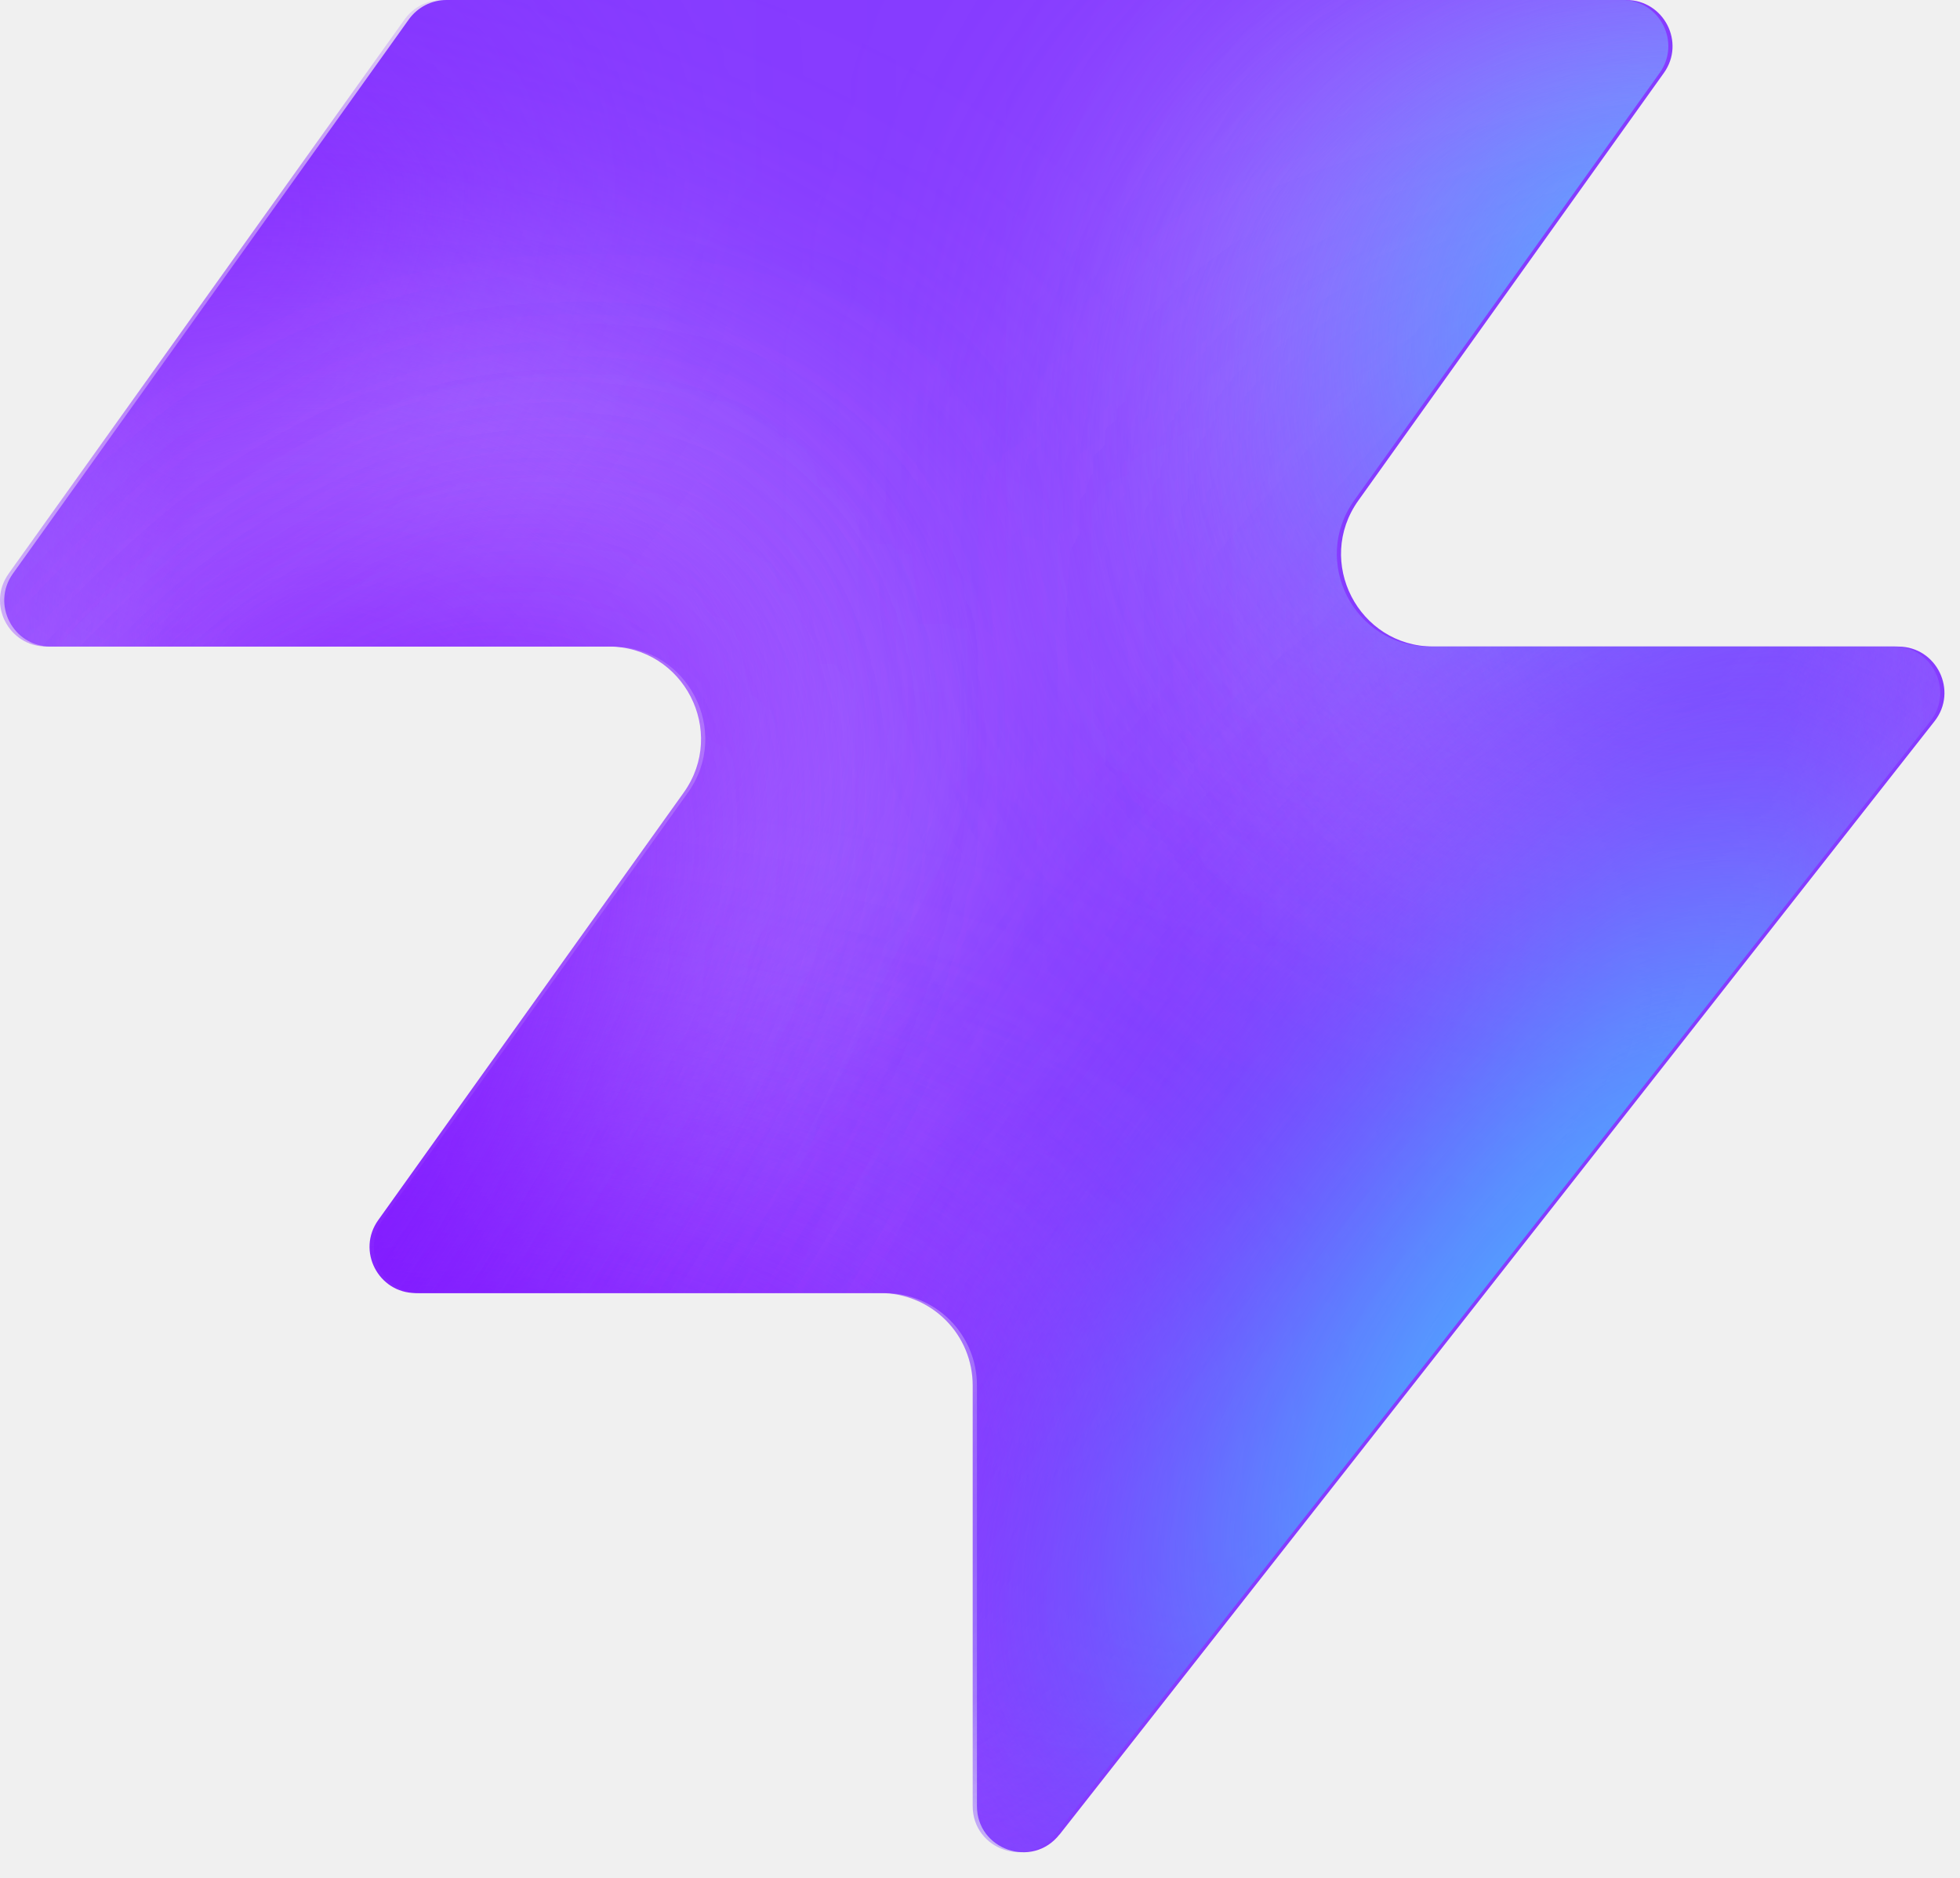
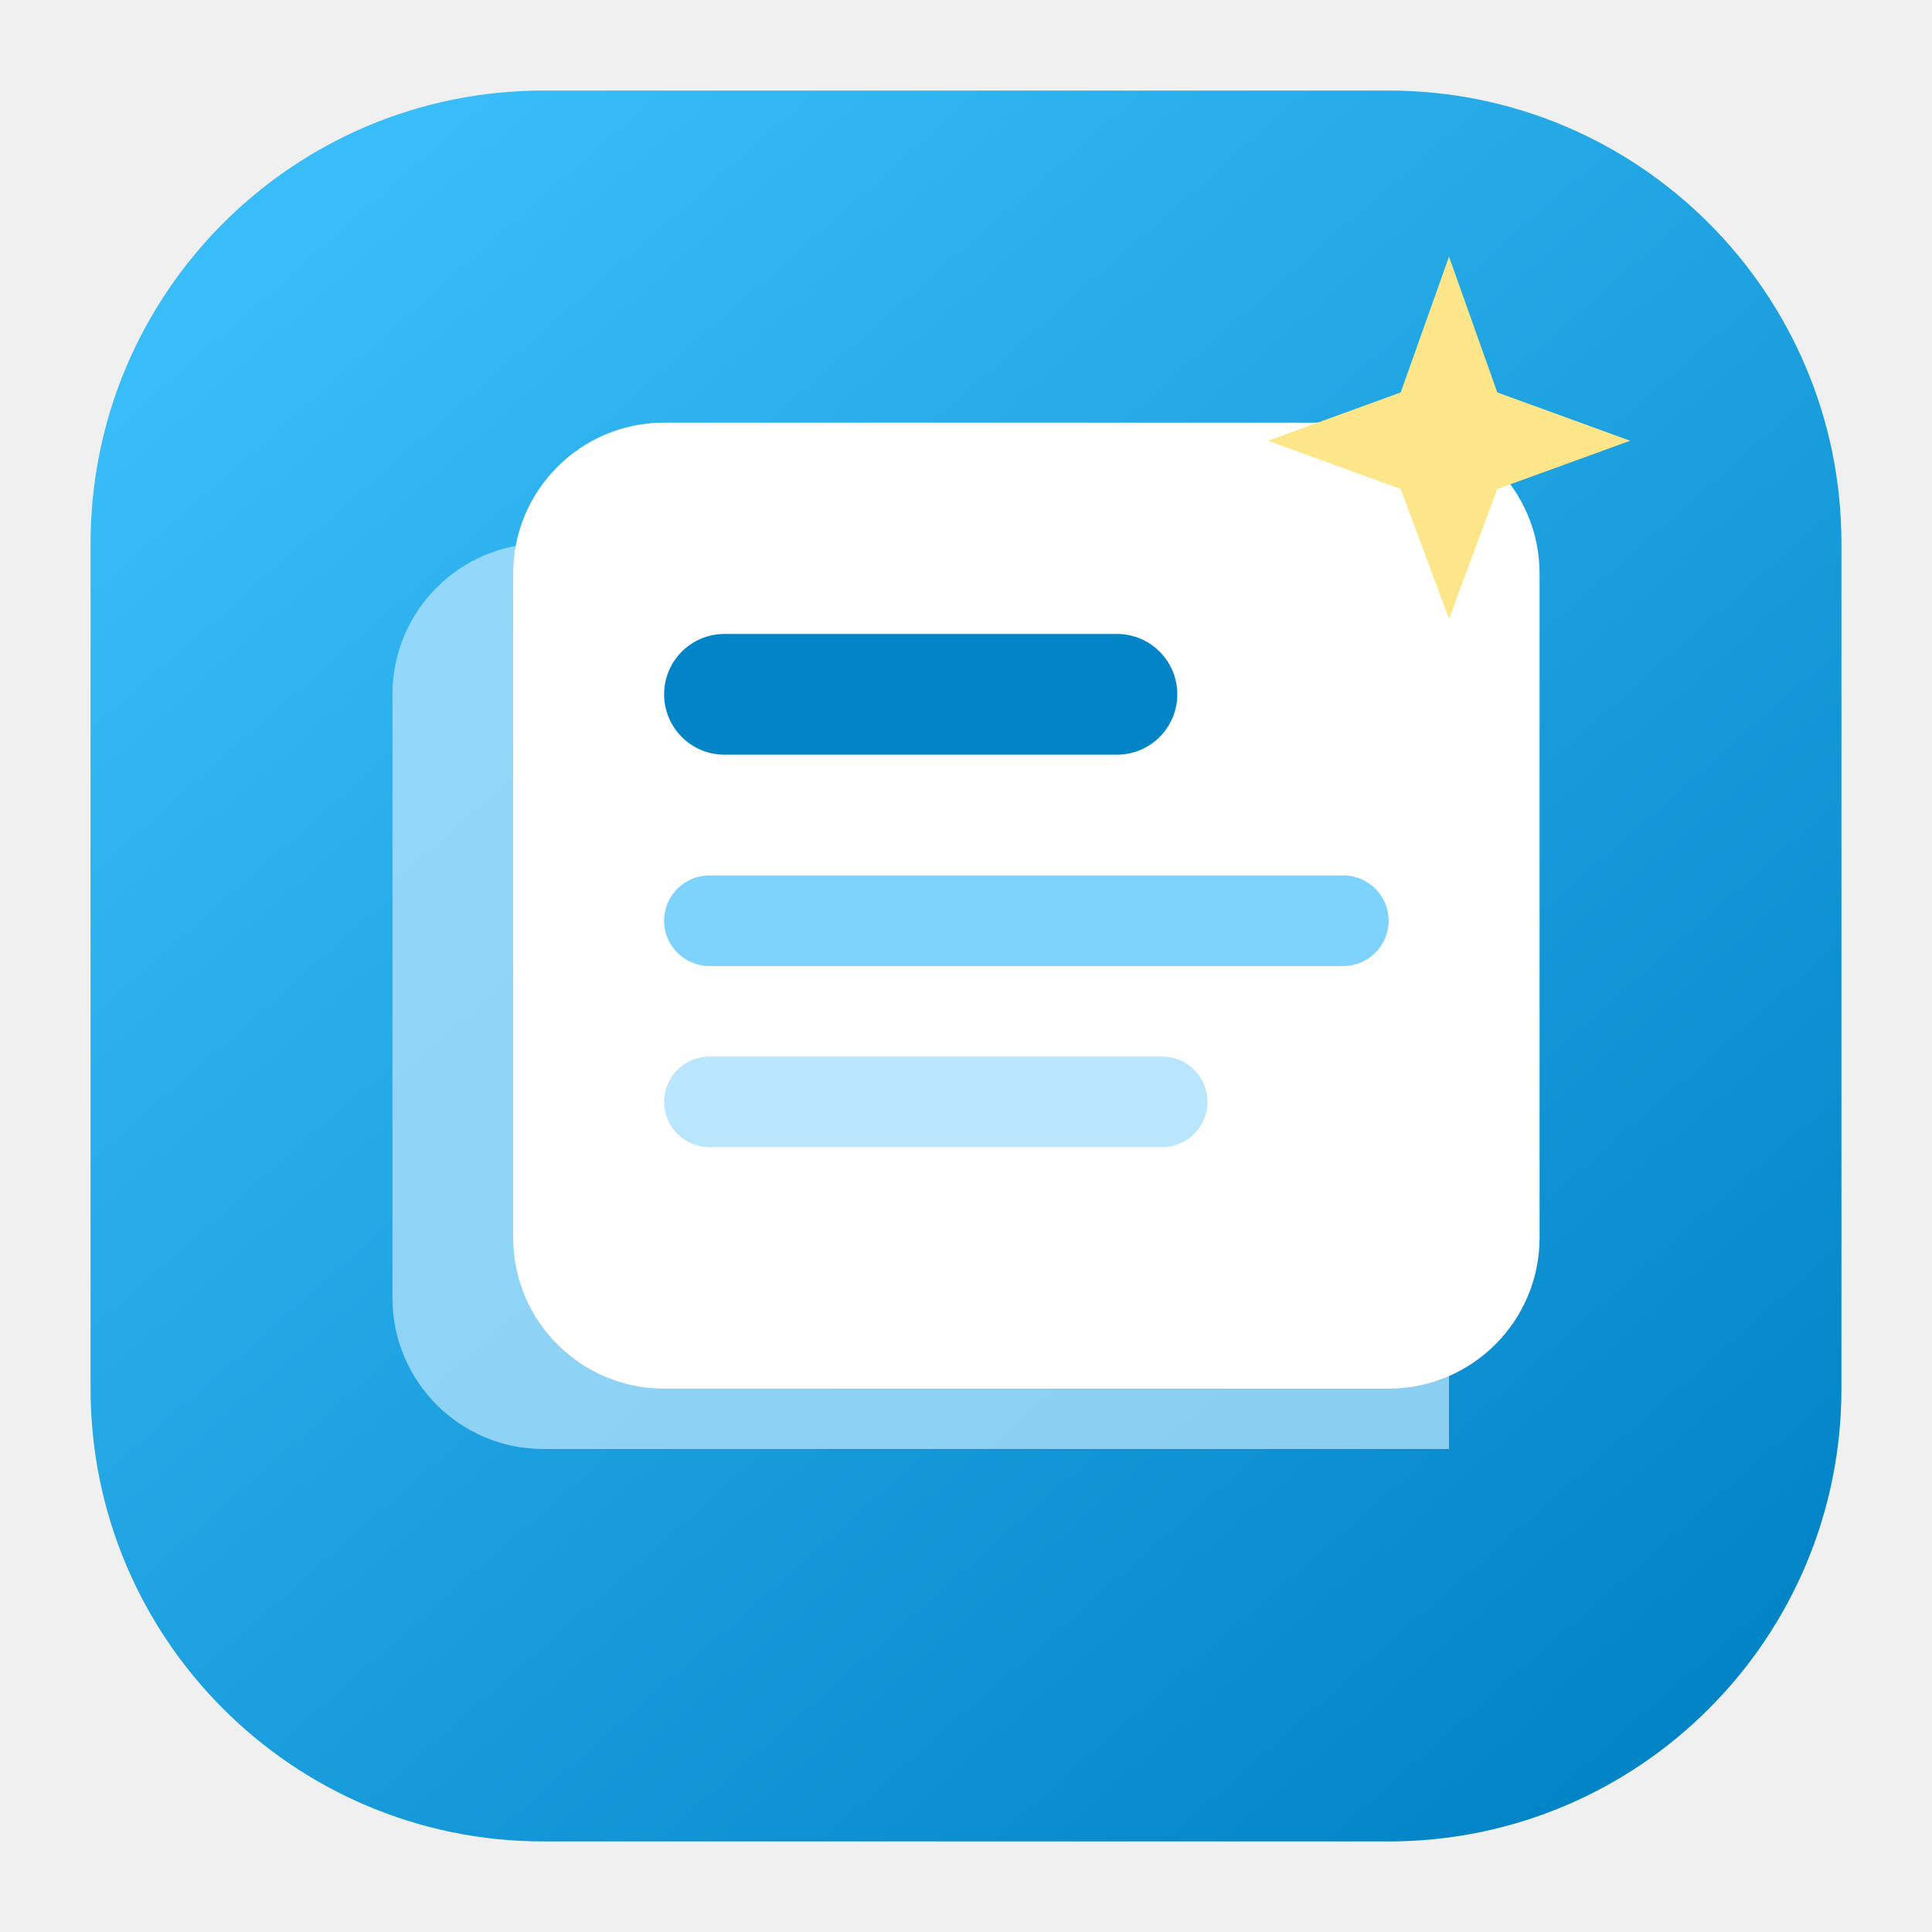
- <svg xmlns="http://www.w3.org/2000/svg" width="48" height="46" fill="none" viewBox="0 0 48 46">
-   <path fill="#863bff" d="M25.946 44.938c-.664.845-2.021.375-2.021-.698V33.937a2.26 2.26 0 0 0-2.262-2.262H10.287c-.92 0-1.456-1.04-.92-1.788l7.48-10.471c1.07-1.497 0-3.578-1.842-3.578H1.237c-.92 0-1.456-1.04-.92-1.788L10.013.474c.214-.297.556-.474.92-.474h28.894c.92 0 1.456 1.04.92 1.788l-7.48 10.471c-1.07 1.498 0 3.579 1.842 3.579h11.377c.943 0 1.473 1.088.89 1.83L25.947 44.94z" style="fill:#863bff;fill:color(display-p3 .525 .23 1);fill-opacity:1" />
-   <mask id="a" width="48" height="46" x="0" y="0" maskUnits="userSpaceOnUse" style="mask-type:alpha">
-     <path fill="#000" d="M25.842 44.938c-.664.844-2.021.375-2.021-.698V33.937a2.26 2.26 0 0 0-2.262-2.262H10.183c-.92 0-1.456-1.04-.92-1.788l7.48-10.471c1.07-1.498 0-3.579-1.842-3.579H1.133c-.92 0-1.456-1.04-.92-1.787L9.91.473c.214-.297.556-.474.92-.474h28.894c.92 0 1.456 1.04.92 1.788l-7.48 10.471c-1.07 1.498 0 3.578 1.842 3.578h11.377c.943 0 1.473 1.088.89 1.832L25.843 44.94z" style="fill:#000;fill-opacity:1" />
-   </mask>
-   <g mask="url(#a)">
-     <g filter="url(#b)">
-       <ellipse cx="5.508" cy="14.704" fill="#ede6ff" rx="5.508" ry="14.704" style="fill:#ede6ff;fill:color(display-p3 .927 .903 1);fill-opacity:1" transform="matrix(.00324 1 1 -.00324 -4.47 31.516)" />
-     </g>
-     <g filter="url(#c)">
-       <ellipse cx="10.399" cy="29.851" fill="#ede6ff" rx="10.399" ry="29.851" style="fill:#ede6ff;fill:color(display-p3 .927 .903 1);fill-opacity:1" transform="matrix(.00324 1 1 -.00324 -39.328 7.883)" />
-     </g>
-     <g filter="url(#d)">
-       <ellipse cx="5.508" cy="30.487" fill="#7e14ff" rx="5.508" ry="30.487" style="fill:#7e14ff;fill:color(display-p3 .492 .077 1);fill-opacity:1" transform="rotate(89.814 -25.913 -14.639)scale(1 -1)" />
-     </g>
-     <g filter="url(#e)">
-       <ellipse cx="5.508" cy="30.599" fill="#7e14ff" rx="5.508" ry="30.599" style="fill:#7e14ff;fill:color(display-p3 .492 .077 1);fill-opacity:1" transform="rotate(89.814 -32.644 -3.334)scale(1 -1)" />
-     </g>
-     <g filter="url(#f)">
-       <ellipse cx="5.508" cy="30.599" fill="#7e14ff" rx="5.508" ry="30.599" style="fill:#7e14ff;fill:color(display-p3 .492 .077 1);fill-opacity:1" transform="matrix(.00324 1 1 -.00324 -34.34 30.47)" />
-     </g>
-     <g filter="url(#g)">
-       <ellipse cx="14.072" cy="22.078" fill="#ede6ff" rx="14.072" ry="22.078" style="fill:#ede6ff;fill:color(display-p3 .927 .903 1);fill-opacity:1" transform="rotate(93.35 24.506 48.493)scale(-1 1)" />
-     </g>
-     <g filter="url(#h)">
-       <ellipse cx="3.47" cy="21.501" fill="#7e14ff" rx="3.47" ry="21.501" style="fill:#7e14ff;fill:color(display-p3 .492 .077 1);fill-opacity:1" transform="rotate(89.009 28.708 47.59)scale(-1 1)" />
-     </g>
-     <g filter="url(#i)">
-       <ellipse cx="3.47" cy="21.501" fill="#7e14ff" rx="3.47" ry="21.501" style="fill:#7e14ff;fill:color(display-p3 .492 .077 1);fill-opacity:1" transform="rotate(89.009 28.708 47.59)scale(-1 1)" />
-     </g>
-     <g filter="url(#j)">
-       <ellipse cx=".387" cy="8.972" fill="#7e14ff" rx="4.407" ry="29.108" style="fill:#7e14ff;fill:color(display-p3 .492 .077 1);fill-opacity:1" transform="rotate(39.51 .387 8.972)" />
-     </g>
-     <g filter="url(#k)">
-       <ellipse cx="47.523" cy="-6.092" fill="#7e14ff" rx="4.407" ry="29.108" style="fill:#7e14ff;fill:color(display-p3 .492 .077 1);fill-opacity:1" transform="rotate(37.892 47.523 -6.092)" />
-     </g>
-     <g filter="url(#l)">
-       <ellipse cx="41.412" cy="6.333" fill="#47bfff" rx="5.971" ry="9.665" style="fill:#47bfff;fill:color(display-p3 .28 .748 1);fill-opacity:1" transform="rotate(37.892 41.412 6.333)" />
-     </g>
-     <g filter="url(#m)">
-       <ellipse cx="-1.879" cy="38.332" fill="#7e14ff" rx="4.407" ry="29.108" style="fill:#7e14ff;fill:color(display-p3 .492 .077 1);fill-opacity:1" transform="rotate(37.892 -1.88 38.332)" />
-     </g>
-     <g filter="url(#n)">
-       <ellipse cx="-1.879" cy="38.332" fill="#7e14ff" rx="4.407" ry="29.108" style="fill:#7e14ff;fill:color(display-p3 .492 .077 1);fill-opacity:1" transform="rotate(37.892 -1.88 38.332)" />
-     </g>
-     <g filter="url(#o)">
-       <ellipse cx="35.651" cy="29.907" fill="#7e14ff" rx="4.407" ry="29.108" style="fill:#7e14ff;fill:color(display-p3 .492 .077 1);fill-opacity:1" transform="rotate(37.892 35.651 29.907)" />
-     </g>
-     <g filter="url(#p)">
-       <ellipse cx="38.418" cy="32.4" fill="#47bfff" rx="5.971" ry="15.297" style="fill:#47bfff;fill:color(display-p3 .28 .748 1);fill-opacity:1" transform="rotate(37.892 38.418 32.4)" />
-     </g>
-   </g>
+ <svg xmlns="http://www.w3.org/2000/svg" viewBox="0 0 64 64" role="img" aria-label="PPT 智能生成">
  <defs>
-     <filter id="b" width="60.045" height="41.654" x="-19.77" y="16.149" color-interpolation-filters="sRGB" filterUnits="userSpaceOnUse">
-       <feFlood flood-opacity="0" result="BackgroundImageFix" />
-       <feBlend in="SourceGraphic" in2="BackgroundImageFix" result="shape" />
-       <feGaussianBlur result="effect1_foregroundBlur_2002_17158" stdDeviation="7.659" />
-     </filter>
-     <filter id="c" width="90.34" height="51.437" x="-54.613" y="-7.533" color-interpolation-filters="sRGB" filterUnits="userSpaceOnUse">
-       <feFlood flood-opacity="0" result="BackgroundImageFix" />
-       <feBlend in="SourceGraphic" in2="BackgroundImageFix" result="shape" />
-       <feGaussianBlur result="effect1_foregroundBlur_2002_17158" stdDeviation="7.659" />
-     </filter>
-     <filter id="d" width="79.355" height="29.4" x="-49.64" y="2.03" color-interpolation-filters="sRGB" filterUnits="userSpaceOnUse">
-       <feFlood flood-opacity="0" result="BackgroundImageFix" />
-       <feBlend in="SourceGraphic" in2="BackgroundImageFix" result="shape" />
-       <feGaussianBlur result="effect1_foregroundBlur_2002_17158" stdDeviation="4.596" />
-     </filter>
-     <filter id="e" width="79.579" height="29.4" x="-45.045" y="20.029" color-interpolation-filters="sRGB" filterUnits="userSpaceOnUse">
-       <feFlood flood-opacity="0" result="BackgroundImageFix" />
-       <feBlend in="SourceGraphic" in2="BackgroundImageFix" result="shape" />
-       <feGaussianBlur result="effect1_foregroundBlur_2002_17158" stdDeviation="4.596" />
-     </filter>
-     <filter id="f" width="79.579" height="29.4" x="-43.513" y="21.178" color-interpolation-filters="sRGB" filterUnits="userSpaceOnUse">
-       <feFlood flood-opacity="0" result="BackgroundImageFix" />
-       <feBlend in="SourceGraphic" in2="BackgroundImageFix" result="shape" />
-       <feGaussianBlur result="effect1_foregroundBlur_2002_17158" stdDeviation="4.596" />
-     </filter>
-     <filter id="g" width="74.749" height="58.852" x="15.756" y="-17.901" color-interpolation-filters="sRGB" filterUnits="userSpaceOnUse">
-       <feFlood flood-opacity="0" result="BackgroundImageFix" />
-       <feBlend in="SourceGraphic" in2="BackgroundImageFix" result="shape" />
-       <feGaussianBlur result="effect1_foregroundBlur_2002_17158" stdDeviation="7.659" />
-     </filter>
-     <filter id="h" width="61.377" height="25.362" x="23.548" y="2.284" color-interpolation-filters="sRGB" filterUnits="userSpaceOnUse">
-       <feFlood flood-opacity="0" result="BackgroundImageFix" />
-       <feBlend in="SourceGraphic" in2="BackgroundImageFix" result="shape" />
-       <feGaussianBlur result="effect1_foregroundBlur_2002_17158" stdDeviation="4.596" />
-     </filter>
-     <filter id="i" width="61.377" height="25.362" x="23.548" y="2.284" color-interpolation-filters="sRGB" filterUnits="userSpaceOnUse">
-       <feFlood flood-opacity="0" result="BackgroundImageFix" />
-       <feBlend in="SourceGraphic" in2="BackgroundImageFix" result="shape" />
-       <feGaussianBlur result="effect1_foregroundBlur_2002_17158" stdDeviation="4.596" />
-     </filter>
-     <filter id="j" width="56.045" height="63.649" x="-27.636" y="-22.853" color-interpolation-filters="sRGB" filterUnits="userSpaceOnUse">
-       <feFlood flood-opacity="0" result="BackgroundImageFix" />
-       <feBlend in="SourceGraphic" in2="BackgroundImageFix" result="shape" />
-       <feGaussianBlur result="effect1_foregroundBlur_2002_17158" stdDeviation="4.596" />
-     </filter>
-     <filter id="k" width="54.814" height="64.646" x="20.116" y="-38.415" color-interpolation-filters="sRGB" filterUnits="userSpaceOnUse">
-       <feFlood flood-opacity="0" result="BackgroundImageFix" />
-       <feBlend in="SourceGraphic" in2="BackgroundImageFix" result="shape" />
-       <feGaussianBlur result="effect1_foregroundBlur_2002_17158" stdDeviation="4.596" />
-     </filter>
-     <filter id="l" width="33.541" height="35.313" x="24.641" y="-11.323" color-interpolation-filters="sRGB" filterUnits="userSpaceOnUse">
-       <feFlood flood-opacity="0" result="BackgroundImageFix" />
-       <feBlend in="SourceGraphic" in2="BackgroundImageFix" result="shape" />
-       <feGaussianBlur result="effect1_foregroundBlur_2002_17158" stdDeviation="4.596" />
-     </filter>
-     <filter id="m" width="54.814" height="64.646" x="-29.286" y="6.009" color-interpolation-filters="sRGB" filterUnits="userSpaceOnUse">
-       <feFlood flood-opacity="0" result="BackgroundImageFix" />
-       <feBlend in="SourceGraphic" in2="BackgroundImageFix" result="shape" />
-       <feGaussianBlur result="effect1_foregroundBlur_2002_17158" stdDeviation="4.596" />
-     </filter>
-     <filter id="n" width="54.814" height="64.646" x="-29.286" y="6.009" color-interpolation-filters="sRGB" filterUnits="userSpaceOnUse">
-       <feFlood flood-opacity="0" result="BackgroundImageFix" />
-       <feBlend in="SourceGraphic" in2="BackgroundImageFix" result="shape" />
-       <feGaussianBlur result="effect1_foregroundBlur_2002_17158" stdDeviation="4.596" />
-     </filter>
-     <filter id="o" width="54.814" height="64.646" x="8.244" y="-2.416" color-interpolation-filters="sRGB" filterUnits="userSpaceOnUse">
-       <feFlood flood-opacity="0" result="BackgroundImageFix" />
-       <feBlend in="SourceGraphic" in2="BackgroundImageFix" result="shape" />
-       <feGaussianBlur result="effect1_foregroundBlur_2002_17158" stdDeviation="4.596" />
-     </filter>
-     <filter id="p" width="39.409" height="43.623" x="18.713" y="10.588" color-interpolation-filters="sRGB" filterUnits="userSpaceOnUse">
-       <feFlood flood-opacity="0" result="BackgroundImageFix" />
-       <feBlend in="SourceGraphic" in2="BackgroundImageFix" result="shape" />
-       <feGaussianBlur result="effect1_foregroundBlur_2002_17158" stdDeviation="4.596" />
-     </filter>
+     <linearGradient id="bg" x1="10" y1="8" x2="54" y2="58" gradientUnits="userSpaceOnUse">
+       <stop stop-color="#38BDF8" />
+       <stop offset="1" stop-color="#0284C7" />
+     </linearGradient>
  </defs>
+   <rect x="3" y="3" width="58" height="58" rx="15" fill="url(#bg)" />
+   <path d="M13 23a5 5 0 0 1 5-5h25a5 5 0 0 1 5 5v25H18a5 5 0 0 1-5-5V23Z" fill="#BAE6FD" opacity=".72" />
+   <rect x="17" y="14" width="34" height="32" rx="5" fill="#FFF" />
+   <rect x="22" y="21" width="17" height="4" rx="2" fill="#0284C7" />
+   <rect x="22" y="29" width="24" height="3" rx="1.5" fill="#7DD3FC" />
+   <rect x="22" y="35" width="18" height="3" rx="1.5" fill="#BAE6FD" />
+   <path d="M48 8.5 49.6 13l4.4 1.6-4.4 1.6L48 20.5l-1.6-4.3-4.4-1.6 4.4-1.6L48 8.5Z" fill="#FDE68A" />
</svg>
